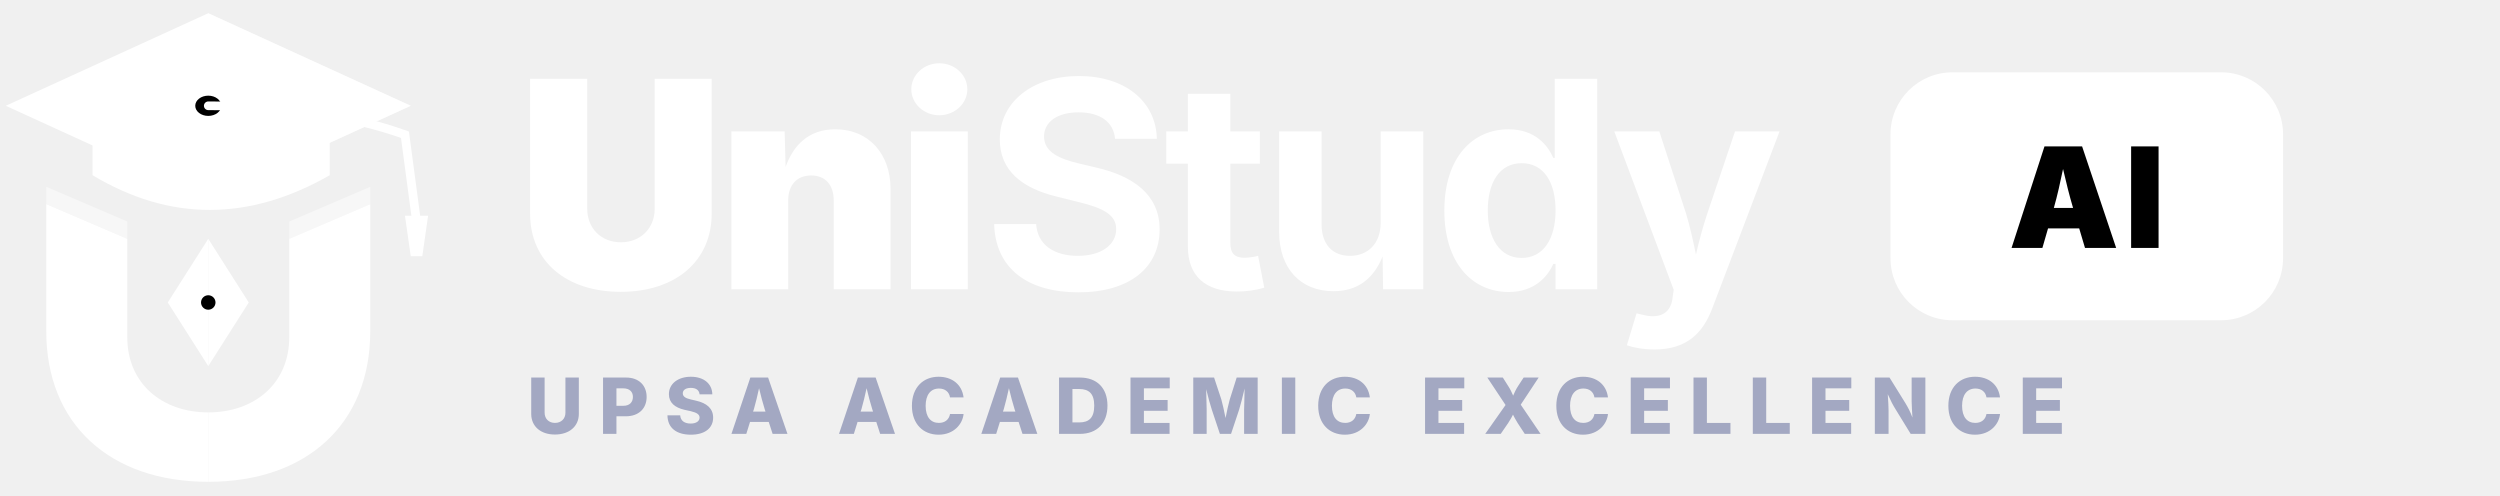
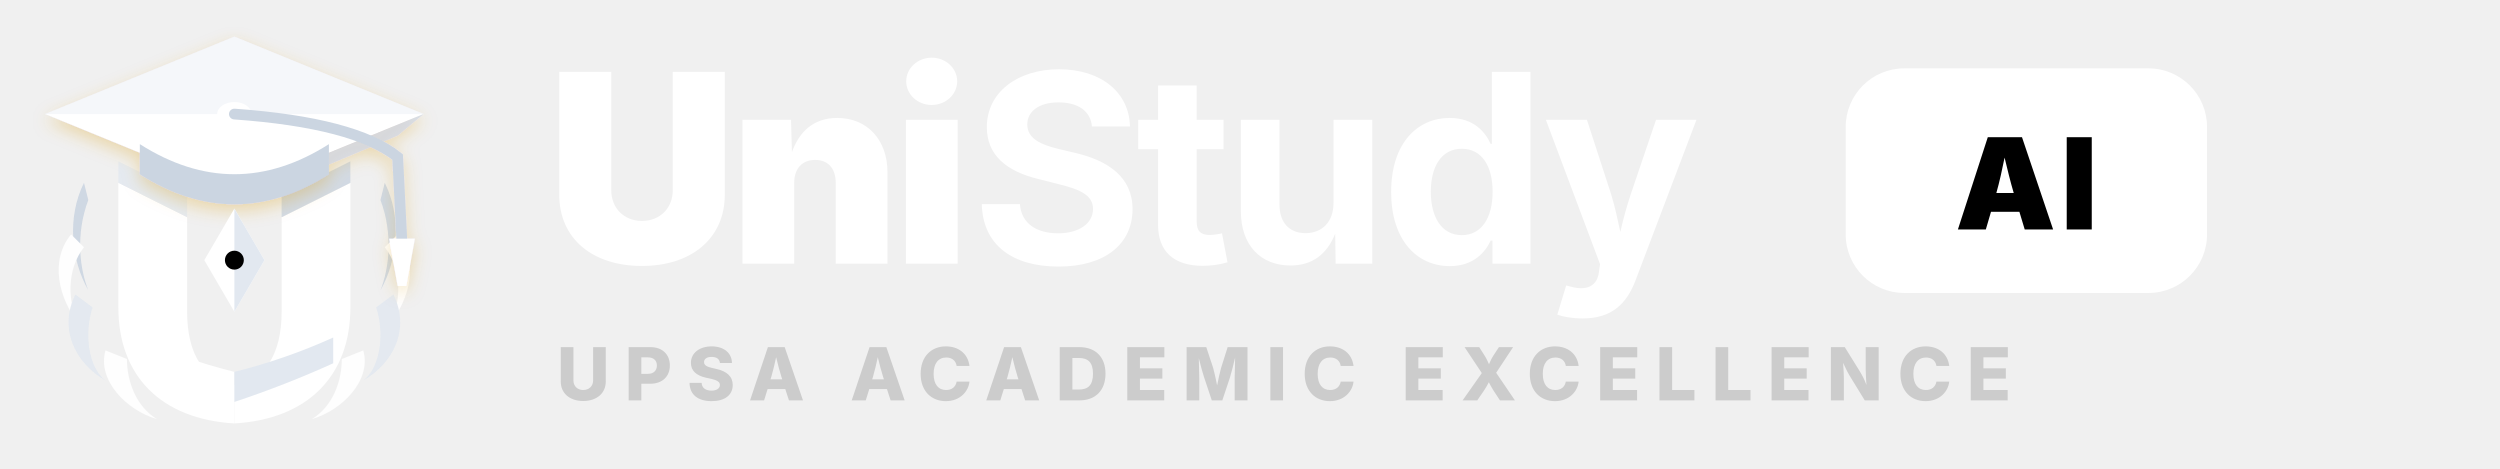
- <svg xmlns="http://www.w3.org/2000/svg" viewBox="0 0 242 48" width="100%" height="100%" fill="none">
-   <g transform="translate(0, 1) scale(0.28)">
-     <g id="mortarboard">
-       <polygon points="72,1 142,33 72,65 2,33" fill="#FFFFFF" />
-       <polygon points="72,1 142,33 72,65 72,1" fill="#FFFFFF" opacity="0.3" />
-       <path d="M 32,45 Q 72,69 114,45 L 114,57 Q 72,81 32,57 Z" fill="#FFFFFF" />
-       <ellipse cx="72" cy="33" rx="4.5" ry="3.5" fill="#000000" />
-       <path d="M 72,33 Q 112,33 140,43 L 144,73" stroke="#FFFFFF" stroke-width="3" stroke-linecap="round" fill="none" />
-       <polygon points="140,71 148,71 146,85 142,85" fill="#FFFFFF" />
+ <svg xmlns="http://www.w3.org/2000/svg" viewBox="0 0 256 48" width="100%" height="100%" fill="none">
+   <defs>
+     <linearGradient id="goldBadgeGrad" x1="0%" y1="0%" x2="100%" y2="100%">
+       <stop offset="0%" stop-color="#F9CF6E" />
+       <stop offset="50%" stop-color="#D89A06" />
+       <stop offset="100%" stop-color="#A87403" />
+     </linearGradient>
+   </defs>
+   <g transform="translate(2, 2) scale(0.44)">
+     <defs>
+       <linearGradient id="goldGrad" x1="0%" y1="0%" x2="100%" y2="100%">
+         <stop offset="0%" stop-color="#F9CF6E" />
+         <stop offset="45%" stop-color="#D89A06" />
+         <stop offset="100%" stop-color="#A87403" />
+       </linearGradient>
+       <linearGradient id="navyGrad" x1="0%" y1="0%" x2="0%" y2="100%">
+         <stop offset="0%" stop-color="#00005C" />
+         <stop offset="100%" stop-color="#000038" />
+       </linearGradient>
+       <filter id="softGlow" x="-10%" y="-10%" width="120%" height="120%">
+         <feDropShadow dx="0" dy="1.5" stdDeviation="2" flood-color="#D89A06" flood-opacity="0.3" />
+       </filter>
+     </defs>
+     <g id="laurel-wreath" opacity="0.9">
+       <path d="M 15,38 C 11,46 12,56 16,63 C 14,58 13,50 16,42 Z" fill="#CBD5E1" />
+       <path d="M 12,50 C 7,56 9,65 14,71 C 11,66 11,58 15,53 Z" fill="#FFFFFF" />
+       <path d="M 13,64 C 9,72 13,80 20,84 C 16,81 15,73 17,67 Z" fill="#E2E8F0" />
+       <path d="M 20,77 C 18,84 25,91 32,93 C 27,90 25,84 25,79 Z" fill="#FFFFFF" />
+       <path d="M 85,38 C 89,46 88,56 84,63 C 86,58 87,50 84,42 Z" fill="#CBD5E1" />
+       <path d="M 88,50 C 93,56 91,65 86,71 C 89,66 89,58 85,53 Z" fill="#FFFFFF" />
+       <path d="M 87,64 C 91,72 87,80 80,84 C 84,81 85,73 83,67 Z" fill="#E2E8F0" />
+       <path d="M 80,77 C 82,84 75,91 68,93 C 73,90 75,84 75,79 Z" fill="#FFFFFF" />
    </g>
-     <g id="u-monolith">
-       <path d="M 16,67 L 44,79 L 44,113 C 44,129 56,139 72,139 L 72,163 C 38,163 16,143 16,111 Z" fill="#FFFFFF" />
-       <path d="M 128,67 L 100,79 L 100,113 C 100,129 88,139 72,139 L 72,163 C 106,163 128,143 128,111 Z" fill="#FFFFFF" />
-       <polygon points="16,67 44,79 44,73 16,61" fill="#FFFFFF" opacity="0.45" />
-       <polygon points="128,67 100,79 100,73 128,61" fill="#FFFFFF" opacity="0.45" />
+     <g id="colonnade-pillars">
+       <path d="M 23,38 L 39,46 L 39,68 C 39,78 43,84 50,85 L 50,94 C 33,93 23,83 23,67 Z" fill="#FFFFFF" />
+       <polygon points="23,38 39,46 39,41 23,33" fill="#E2E8F0" opacity="0.8" />
+       <path d="M 77,38 L 61,46 L 61,68 C 61,78 57,84 50,85 L 50,94 C 67,93 77,83 77,67 Z" fill="#FFFFFF" />
+       <polygon points="77,38 61,46 61,41 77,33" fill="#CBD5E1" opacity="0.8" />
+       <path d="M 27,74 Q 38,79 50,82 L 50,89 Q 38,85 27,80 Z" fill="#FFFFFF" />
+       <path d="M 73,74 Q 62,79 50,82 L 50,89 Q 62,85 73,80 Z" fill="#E2E8F0" />
    </g>
-     <g id="academic-beacon">
-       <polygon points="72,79 58,101 72,123 72,79" fill="#FFFFFF" />
-       <polygon points="72,79 86,101 72,123 72,79" fill="#FFFFFF" />
-       <circle cx="72" cy="101" r="2.5" fill="#000000" />
+     <g id="mortarboard-apex" filter="url(#softGlow)">
+       <polygon points="50,4 94,22 50,40 6,22" fill="#FFFFFF" />
+       <polygon points="50,4 94,22 50,22 6,22" fill="#E2E8F0" opacity="0.35" />
+       <polygon points="50,40 94,22 88,27 50,43" fill="#CBD5E1" opacity="0.6" />
+       <path d="M 28,29 Q 50,43 72,29 L 72,36 Q 50,50 28,36 Z" fill="#CBD5E1" />
+       <ellipse cx="50" cy="22" rx="4" ry="2.8" fill="#FFFFFF" />
+       <path d="M 50,22 Q 78,24 88,32 L 89,52" stroke="#CBD5E1" stroke-width="2.5" stroke-linecap="round" fill="none" />
+       <polygon points="86,51 92,51 90,62 88,62" fill="#FFFFFF" />
+     </g>
+     <g id="beacon-flame">
+       <polygon points="50,44 43,56 50,68 57,56" fill="#FFFFFF" />
+       <polygon points="50,44 57,56 50,68 50,44" fill="#E2E8F0" />
+       <circle cx="50" cy="56" r="2.2" fill="#000000" />
    </g>
  </g>
-   <g transform="translate(50, 0)">
-     <text x="0" y="28" font-family="Inter, -apple-system, BlinkMacSystemFont, 'Segoe UI', Roboto, sans-serif" font-size="28" font-weight="900" letter-spacing="-0.8" fill="#FFFFFF">
-       Uni<tspan font-weight="700">Study</tspan>
+   <g transform="translate(56, 0)">
+     <text x="0" y="27" font-family="Inter, -apple-system, BlinkMacSystemFont, 'Segoe UI', Roboto, sans-serif" font-size="27" font-weight="900" letter-spacing="-0.8" fill="#FFFFFF">
+         Uni<tspan font-weight="700">Study</tspan>
    </text>
    <g transform="translate(133, 7)">
-       <rect x="0" y="0" width="38" height="24" rx="6" fill="#FFFFFF" />
-       <text x="19" y="17" font-family="Inter, -apple-system, BlinkMacSystemFont, 'Segoe UI', Roboto, sans-serif" font-size="13.5" font-weight="900" letter-spacing="0.5" fill="#000000" text-anchor="middle">
-         AI
+       <rect x="0" y="0" width="37" height="23" rx="6" fill="#FFFFFF" />
+       <text x="18.5" y="16.5" font-family="Inter, -apple-system, BlinkMacSystemFont, 'Segoe UI', Roboto, sans-serif" font-size="13" font-weight="900" letter-spacing="0.5" fill="#000000" text-anchor="middle">
+           AI
+         </text>
+     </g>
+     <text x="1" y="41" font-family="Inter, -apple-system, BlinkMacSystemFont, 'Segoe UI', Roboto, sans-serif" font-size="7.5" font-weight="800" letter-spacing="1.5" fill="#CCCCCC">
+         UPSA ACADEMIC EXCELLENCE
      </text>
-     </g>
-     <text x="1" y="42" font-family="Inter, -apple-system, BlinkMacSystemFont, 'Segoe UI', Roboto, sans-serif" font-size="7.5" font-weight="800" letter-spacing="1.5" fill="#A3A8C2">
-       UPSA ACADEMIC EXCELLENCE
-     </text>
  </g>
</svg>
